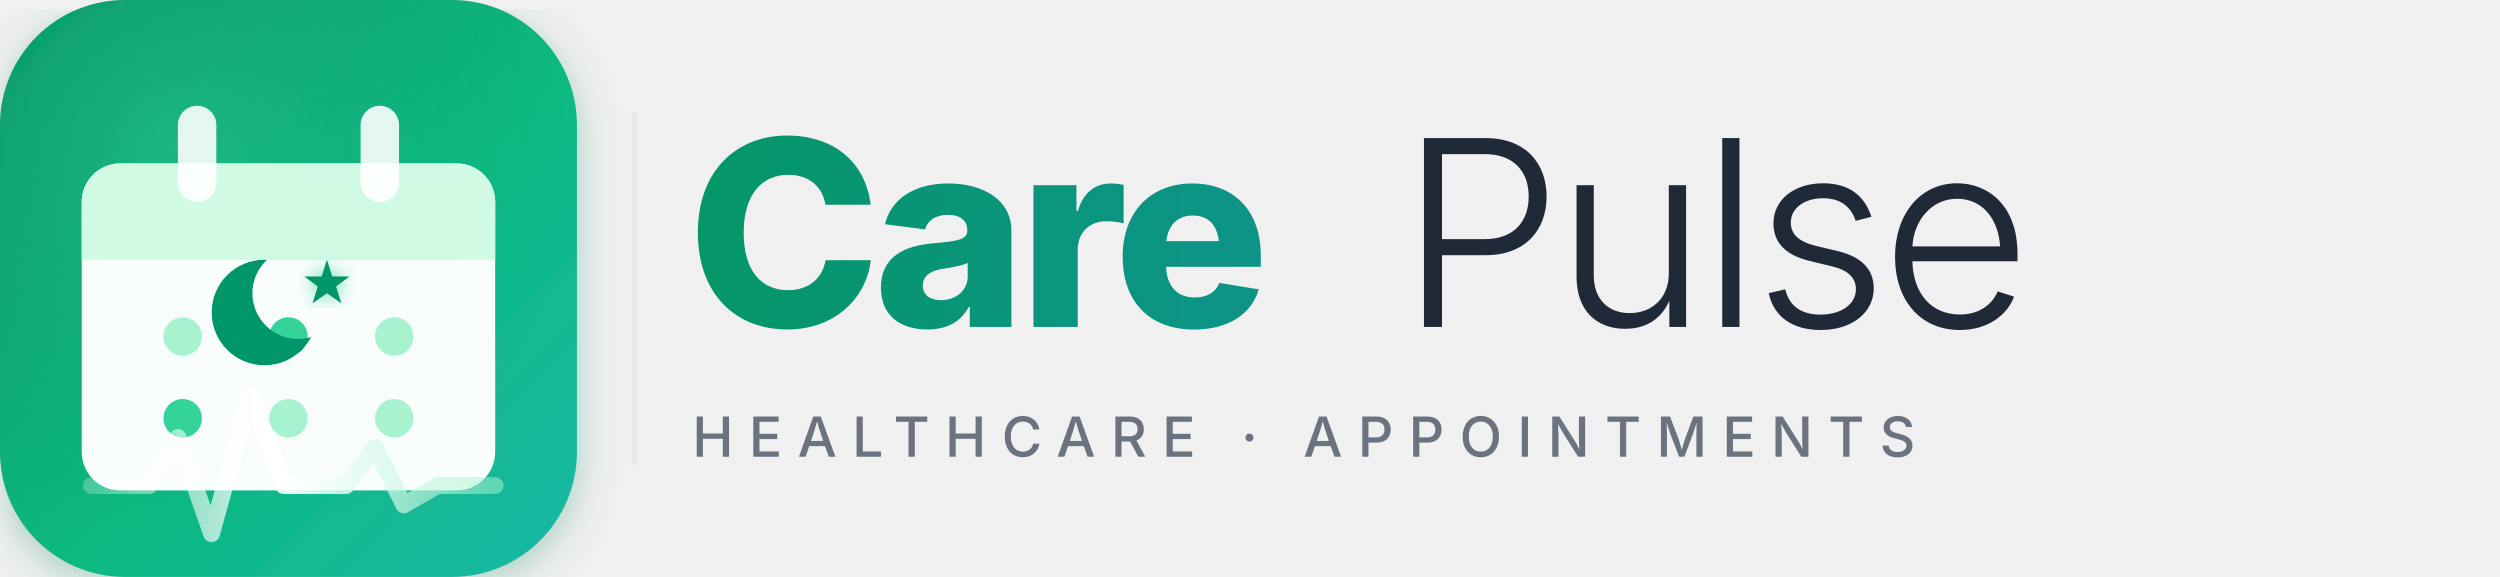
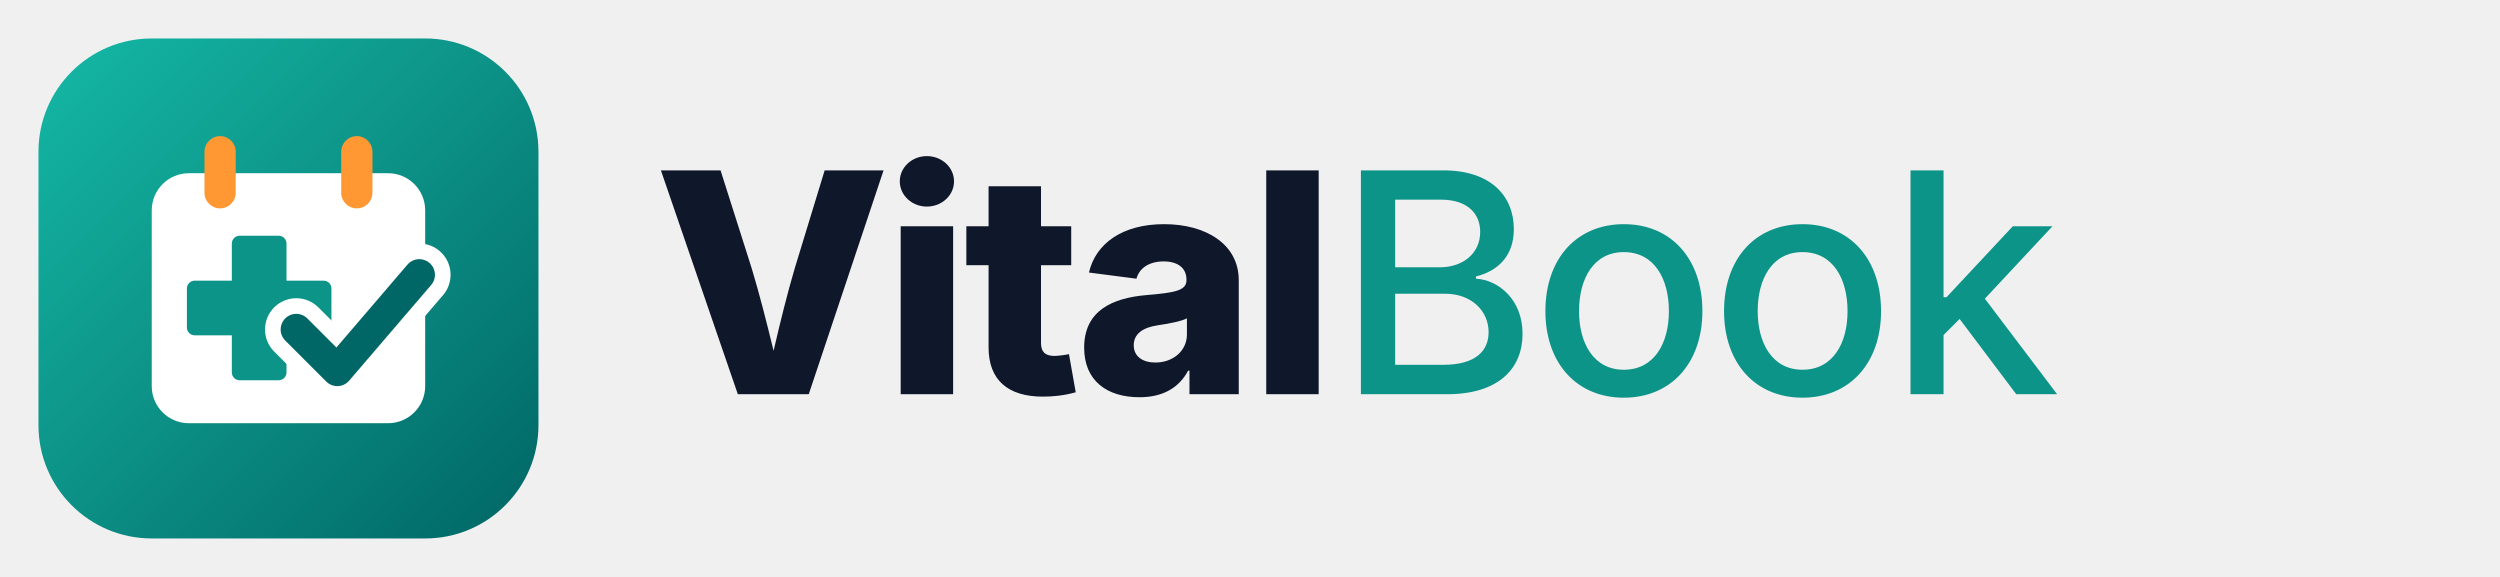
<svg xmlns="http://www.w3.org/2000/svg" viewBox="0 0 520 120" width="520" height="120">
  <defs>
-     <linearGradient id="bg" x1="0%" y1="0%" x2="100%" y2="100%">
-       <stop offset="0%" stop-color="#059669" />
-       <stop offset="55%" stop-color="#10b981" />
-       <stop offset="100%" stop-color="#14b8a6" />
+     <linearGradient id="vbl-bg" x1="0" y1="0" x2="1" y2="1">
+       <stop offset="0" stop-color="#14B8A6" />
+       <stop offset="0.45" stop-color="#0D9488" />
+       <stop offset="1" stop-color="#006666" />
    </linearGradient>
-     <radialGradient id="glow" cx="30%" cy="25%" r="70%">
-       <stop offset="0%" stop-color="#34d399" stop-opacity="0.35" />
-       <stop offset="100%" stop-color="#059669" stop-opacity="0" />
-     </radialGradient>
-     <linearGradient id="wordGrad" x1="0%" y1="0%" x2="100%" y2="0%">
-       <stop offset="0%" stop-color="#059669" />
-       <stop offset="100%" stop-color="#0d9488" />
-     </linearGradient>
-     <linearGradient id="pulse" x1="0%" y1="0%" x2="100%" y2="0%">
-       <stop offset="0%" stop-color="#ffffff" stop-opacity="0.25" />
-       <stop offset="50%" stop-color="#ffffff" stop-opacity="0.92" />
-       <stop offset="100%" stop-color="#a7f3d0" stop-opacity="0.5" />
-     </linearGradient>
-     <mask id="crescent-mask-logo">
-       <circle cx="55" cy="65" r="11" fill="white" />
-       <circle cx="62" cy="61" r="9.5" fill="black" />
-     </mask>
-     <filter id="iconShadow">
-       <feDropShadow dx="0" dy="2" stdDeviation="4" flood-color="#047857" flood-opacity="0.3" />
-     </filter>
-     <filter id="symbol-glow">
-       <feDropShadow dx="0" dy="0" stdDeviation="1.5" flood-color="#34d399" flood-opacity="0.65" />
-     </filter>
  </defs>
-   <rect x="0" y="0" width="120" height="120" rx="26" ry="26" fill="url(#bg)" filter="url(#iconShadow)" />
-   <rect x="0" y="0" width="120" height="120" rx="26" ry="26" fill="url(#glow)" />
-   <rect x="17" y="34" width="86" height="68" rx="8" ry="8" fill="white" opacity="0.97" />
-   <rect x="17" y="34" width="86" height="20" rx="8" ry="8" fill="#d1fae5" />
-   <rect x="17" y="46" width="86" height="8" fill="#d1fae5" />
-   <rect x="37" y="22" width="8" height="20" rx="4" ry="4" fill="white" opacity="0.88" />
-   <rect x="75" y="22" width="8" height="20" rx="4" ry="4" fill="white" opacity="0.88" />
-   <circle cx="38" cy="70" r="4" fill="#a7f3d0" />
-   <circle cx="60" cy="70" r="4" fill="#34d399" />
-   <circle cx="82" cy="70" r="4" fill="#a7f3d0" />
-   <circle cx="38" cy="87" r="4" fill="#34d399" />
-   <circle cx="60" cy="87" r="4" fill="#a7f3d0" />
-   <circle cx="82" cy="87" r="4" fill="#a7f3d0" />
-   <circle cx="55" cy="65" r="11" fill="#059669" mask="url(#crescent-mask-logo)" filter="url(#symbol-glow)" />
-   <polygon points="68,54 69.1,57.5 72.7,57.5 69.9,59.6 71,63.1 68,61 65,63.1 66.1,59.6 63.3,57.5 66.9,57.5" fill="#059669" filter="url(#symbol-glow)" />
-   <polyline points="19,101  31,101  37,91  44,111  52,82  59,101  72,101  78,93  84,105  91,101  103,101" fill="none" stroke="url(#pulse)" stroke-width="3.5" stroke-linecap="round" stroke-linejoin="round" />
-   <line x1="132" y1="24" x2="132" y2="96" stroke="#e5e7eb" stroke-width="1.2" stroke-linecap="round" />
-   <text x="143" y="68" font-family="'Plus Jakarta Sans', 'Inter', system-ui, sans-serif" font-size="54" font-weight="800" letter-spacing="-1.5" fill="url(#wordGrad)">Care</text>
-   <text x="291" y="68" font-family="'Plus Jakarta Sans', 'Inter', system-ui, sans-serif" font-size="54" font-weight="300" letter-spacing="-1.5" fill="#1f2937">Pulse</text>
-   <text x="144" y="95" font-family="'Plus Jakarta Sans', 'Inter', system-ui, sans-serif" font-size="11.5" font-weight="500" letter-spacing="3.2" fill="#6b7280">HEALTHCARE  ·  APPOINTMENTS</text>
+   <g transform="translate(8 8) scale(0.1015625)">
+     <rect width="1024" height="1024" rx="232" fill="url(#vbl-bg)" />
+     <rect x="232" y="276" width="560" height="512" rx="76" fill="#FFFFFF" />
+     <rect x="340" y="200" width="64" height="148" rx="32" fill="#FF9833" />
+     <rect x="620" y="200" width="64" height="148" rx="32" fill="#FF9833" />
+     <path fill="#0D9488" d="M412 404h80a16 16 0 0 1 16 16v76h76a16 16 0 0 1 16 16v80a16 16 0 0 1-16 16h-76v76a16 16 0 0 1-16 16h-80a16 16 0 0 1-16-16v-76h-76a16 16 0 0 1-16-16v-80a16 16 0 0 1 16-16h76v-76a16 16 0 0 1 16-16z" />
+     <path d="M528 596l84 84 168-196" fill="none" stroke="#FFFFFF" stroke-width="128" stroke-linecap="round" stroke-linejoin="round" />
+     <path d="M528 596l84 84 168-196" fill="none" stroke="#006666" stroke-width="64" stroke-linecap="round" stroke-linejoin="round" />
+   </g>
+   <text x="136" y="82" font-family="Outfit, 'Plus Jakarta Sans', Inter, 'Segoe UI', system-ui, sans-serif" font-size="64" font-weight="800" letter-spacing="-1.5" fill="#0F172A">Vital<tspan fill="#0D9488" font-weight="500">Book</tspan>
+   </text>
</svg>
